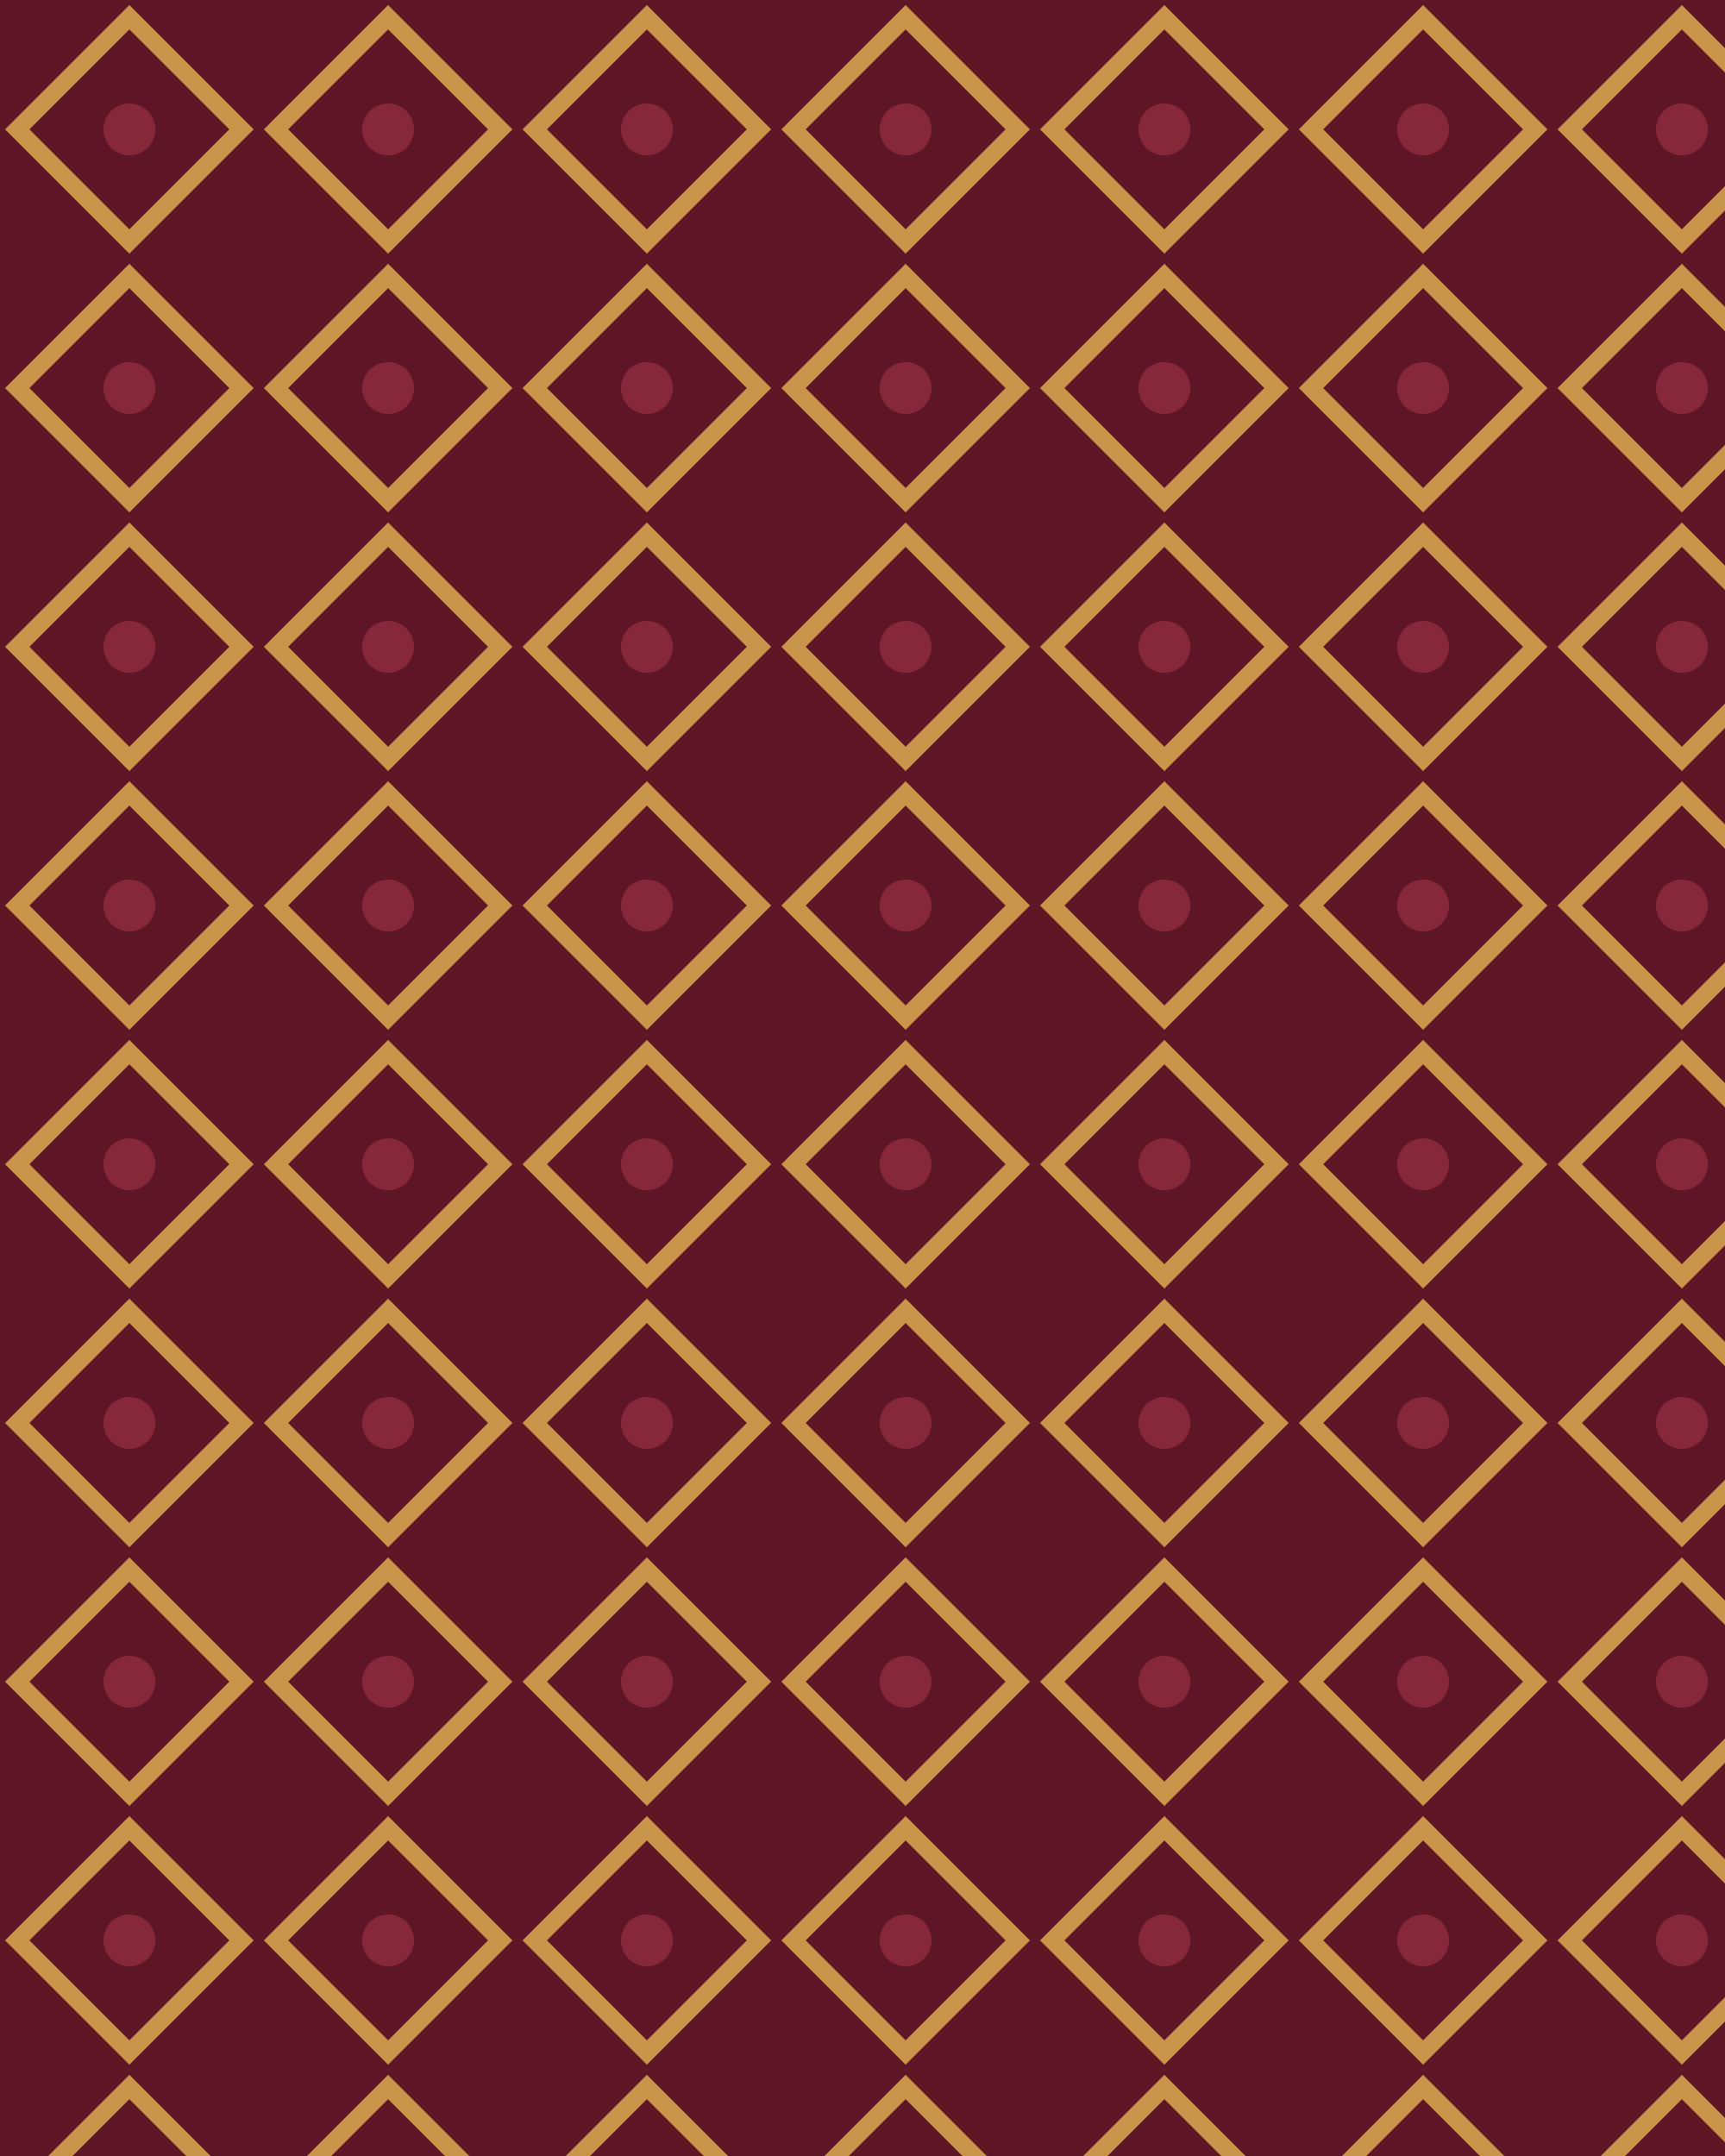
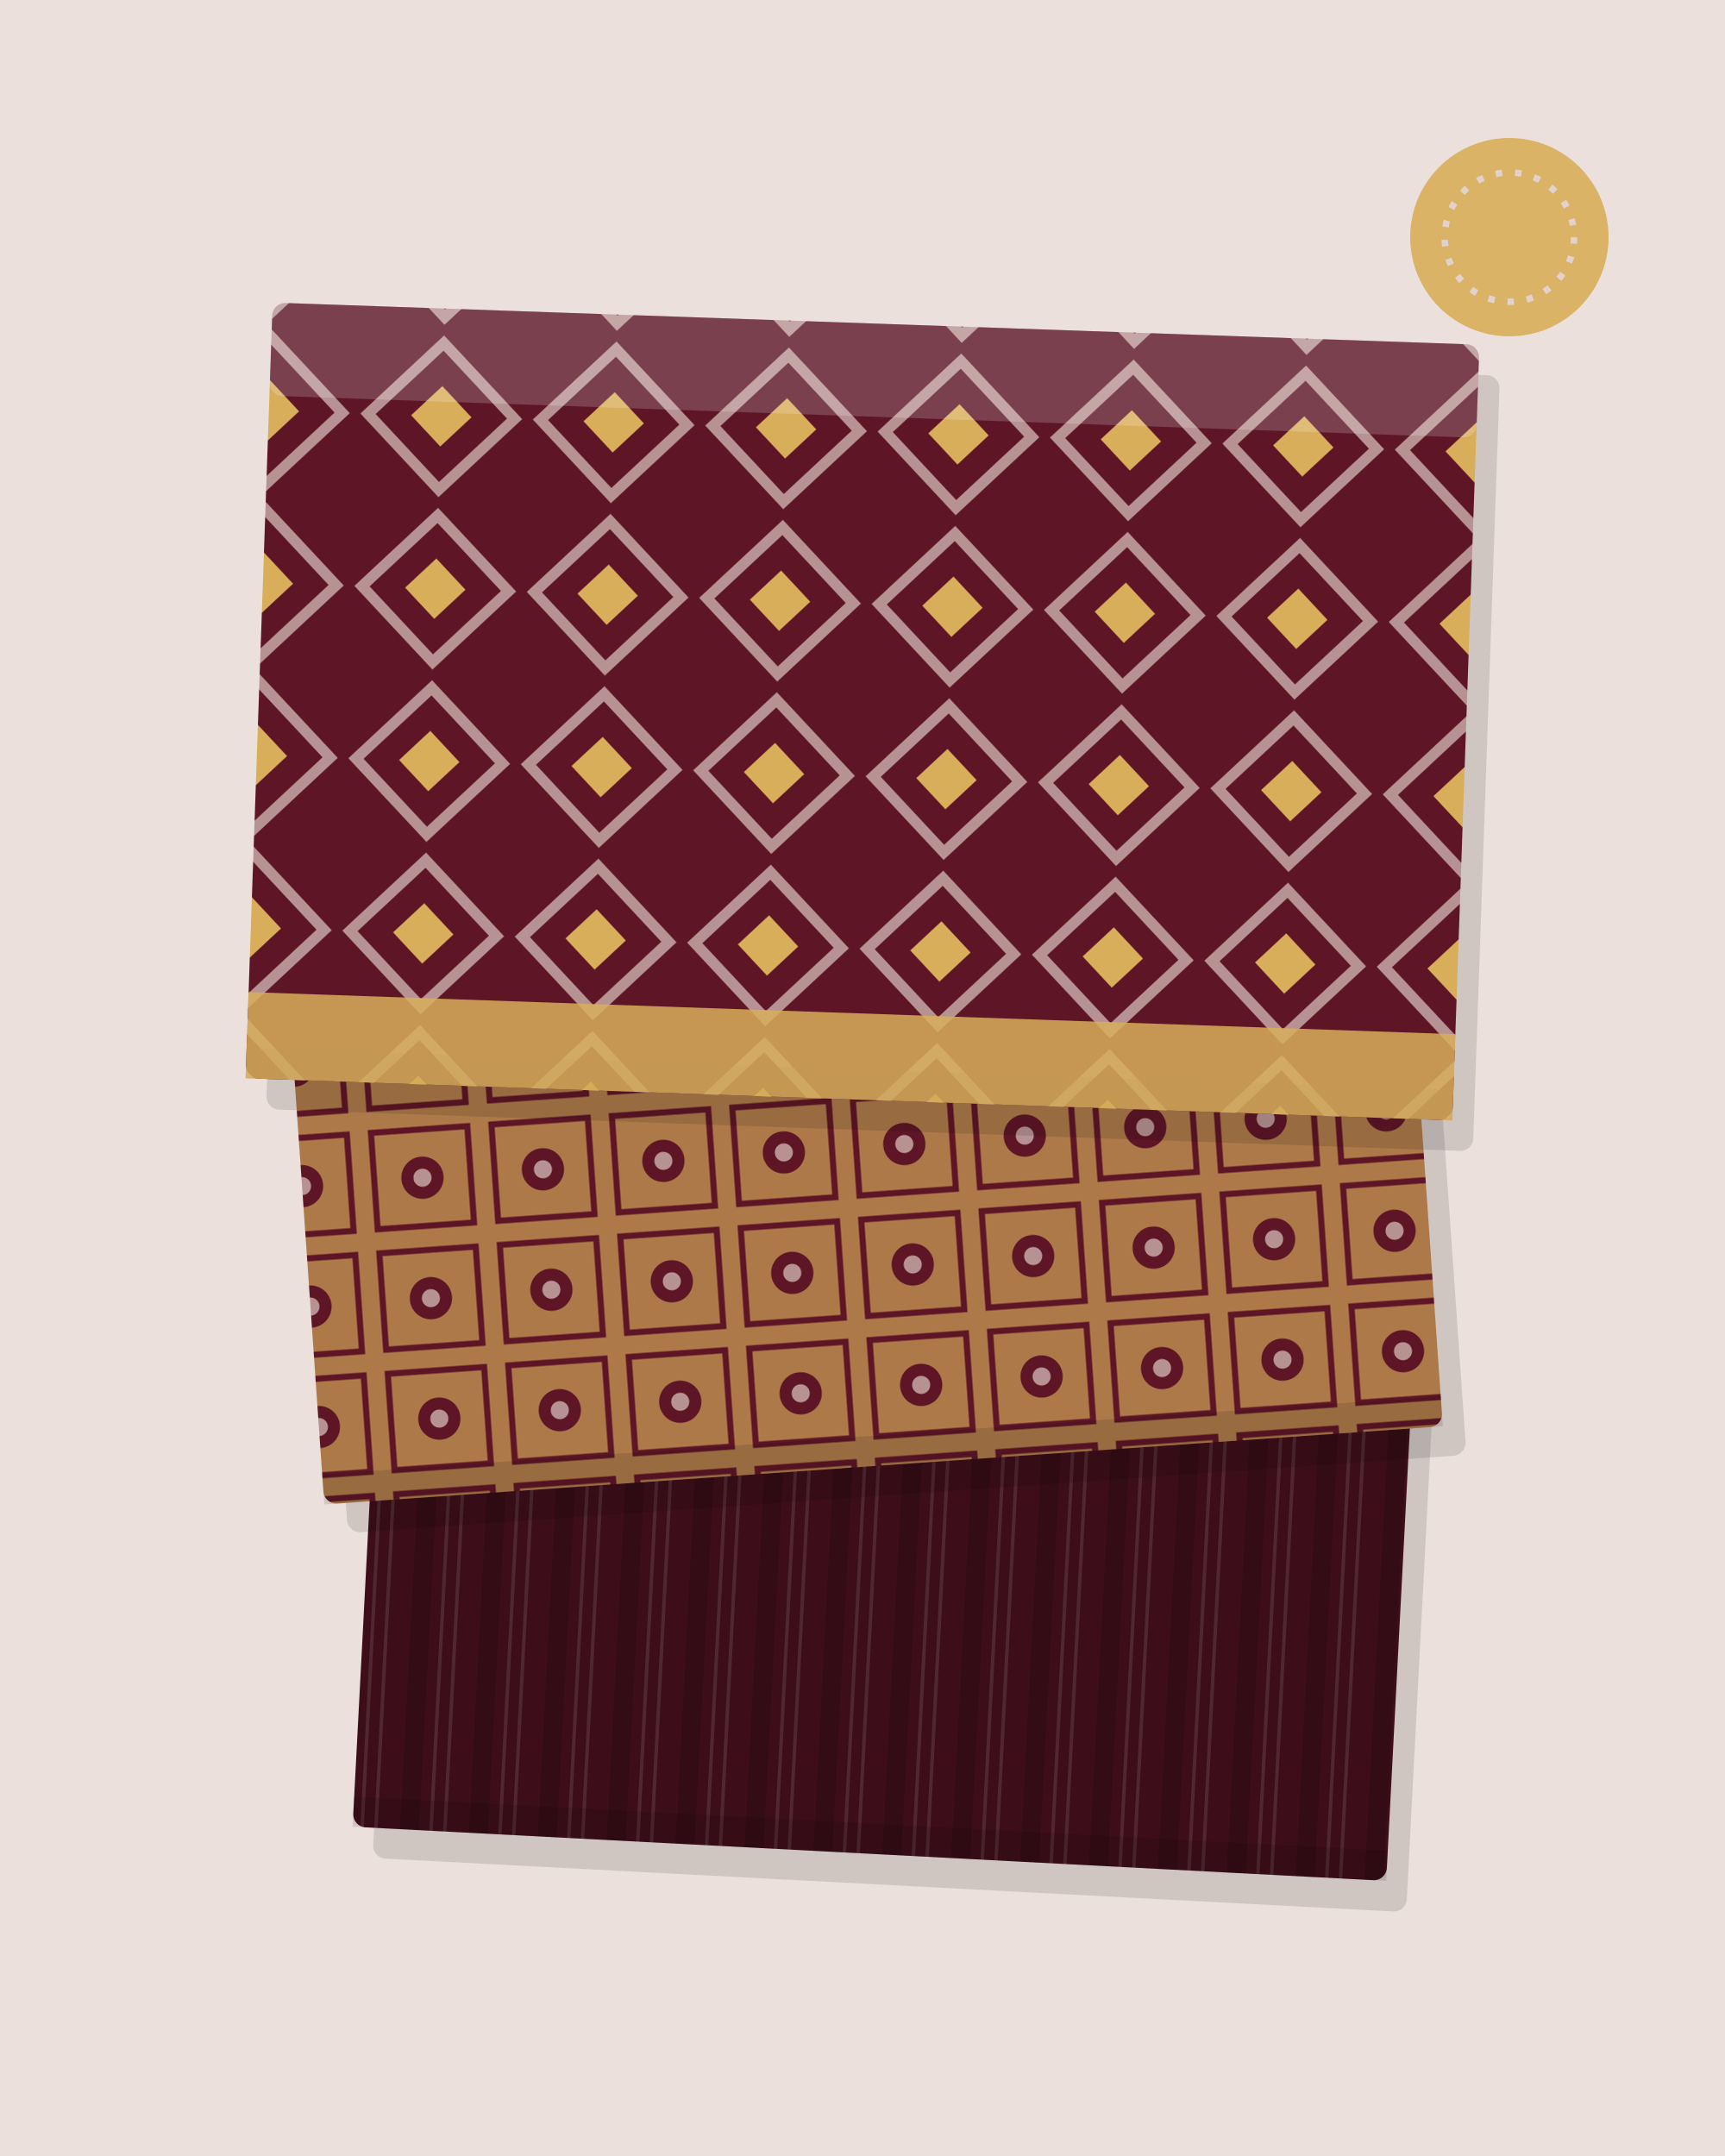
<svg xmlns="http://www.w3.org/2000/svg" viewBox="0 0 800 1000" width="800" height="1000">
  <defs>
-     <pattern id="p" width="60" height="60" patternUnits="userSpaceOnUse">
-       <path d="M30 4 56 30 30 56 4 30Z" fill="none" stroke="#d4a24c" stroke-width="4" />
-       <circle cx="30" cy="30" r="6" fill="#8c2a3c" />
+     <pattern id="p" width="80" height="80" patternUnits="userSpaceOnUse">
+       <rect width="80" height="80" fill="#5e1626" />
+       <g transform="scale(1)">
+         <path d="M40 6 74 40 40 74 6 40Z" fill="none" stroke="#b79292" stroke-width="5" />
+         <path d="M40 26 54 40 40 54 26 40Z" fill="#d8ae5a" />
+       </g>
+     </pattern>
+     <pattern id="d" width="56" height="56" patternUnits="userSpaceOnUse">
+       <rect width="56" height="56" fill="#ad7948" />
+       <g transform="scale(0.7)">
+         <rect x="8" y="8" width="64" height="64" fill="none" stroke="#5e1626" stroke-width="4" />
+         <circle cx="40" cy="40" r="14" fill="#5e1626" />
+         <circle cx="40" cy="40" r="6" fill="#b79292" />
+       </g>
+     </pattern>
+     <pattern id="t" width="32" height="32" patternUnits="userSpaceOnUse">
+       <rect width="32" height="32" fill="#3d0e19" />
+       <g transform="scale(0.4)">
+         <rect width="22" height="80" fill="#340c15" />
+         <rect x="34" width="4" height="80" fill="#502630" />
+         <rect x="50" width="4" height="80" fill="#502630" />
+       </g>
    </pattern>
  </defs>
-   <rect width="800" height="1000" fill="#5e1626" />
-   <rect width="800" height="1000" fill="url(#p)" transform="scale(2)" opacity="0.9" />
+   <rect width="800" height="1000" fill="#ebe0dc" />
+   <g transform="rotate(3 410 730)">
+     <rect x="180" y="614" width="480" height="260" rx="6" fill="#000" opacity=".12" />
+     <rect x="170" y="600" width="480" height="260" rx="6" fill="url(#t)" />
+     <rect x="170" y="600" width="480" height="31.2" rx="6" fill="#fff" opacity=".18" />
+     <rect x="170" y="846" width="480" height="14" fill="#000" opacity=".12" />
+   </g>
+   <g transform="rotate(-4 400 540)">
+     <rect x="150" y="414" width="520" height="280" rx="6" fill="#000" opacity=".12" />
+     <rect x="140" y="400" width="520" height="280" rx="6" fill="url(#d)" />
+     <rect x="140" y="400" width="520" height="33.6" rx="6" fill="#fff" opacity=".18" />
+     <rect x="140" y="666" width="520" height="14" fill="#000" opacity=".12" />
+   </g>
+   <g transform="rotate(2 400 330)">
+     <rect x="130" y="164" width="560" height="360" rx="6" fill="#000" opacity=".12" />
+     <rect x="120" y="150" width="560" height="360" rx="6" fill="url(#p)" />
+     <rect x="120" y="150" width="560" height="43.2" rx="6" fill="#fff" opacity=".18" />
+     <rect x="120" y="496" width="560" height="14" fill="#000" opacity=".12" />
+   </g>
+   <g transform="rotate(2 400 330)">
+     <rect x="120" y="470" width="560" height="40" fill="#d8ae5a" opacity=".85" />
+   </g>
+   <circle cx="700" cy="110" r="46" fill="#d8ae5a" opacity=".9" />
+   <circle cx="700" cy="110" r="30" fill="none" stroke="#e2d2cd" stroke-width="3" stroke-dasharray="3 6" />
</svg>
